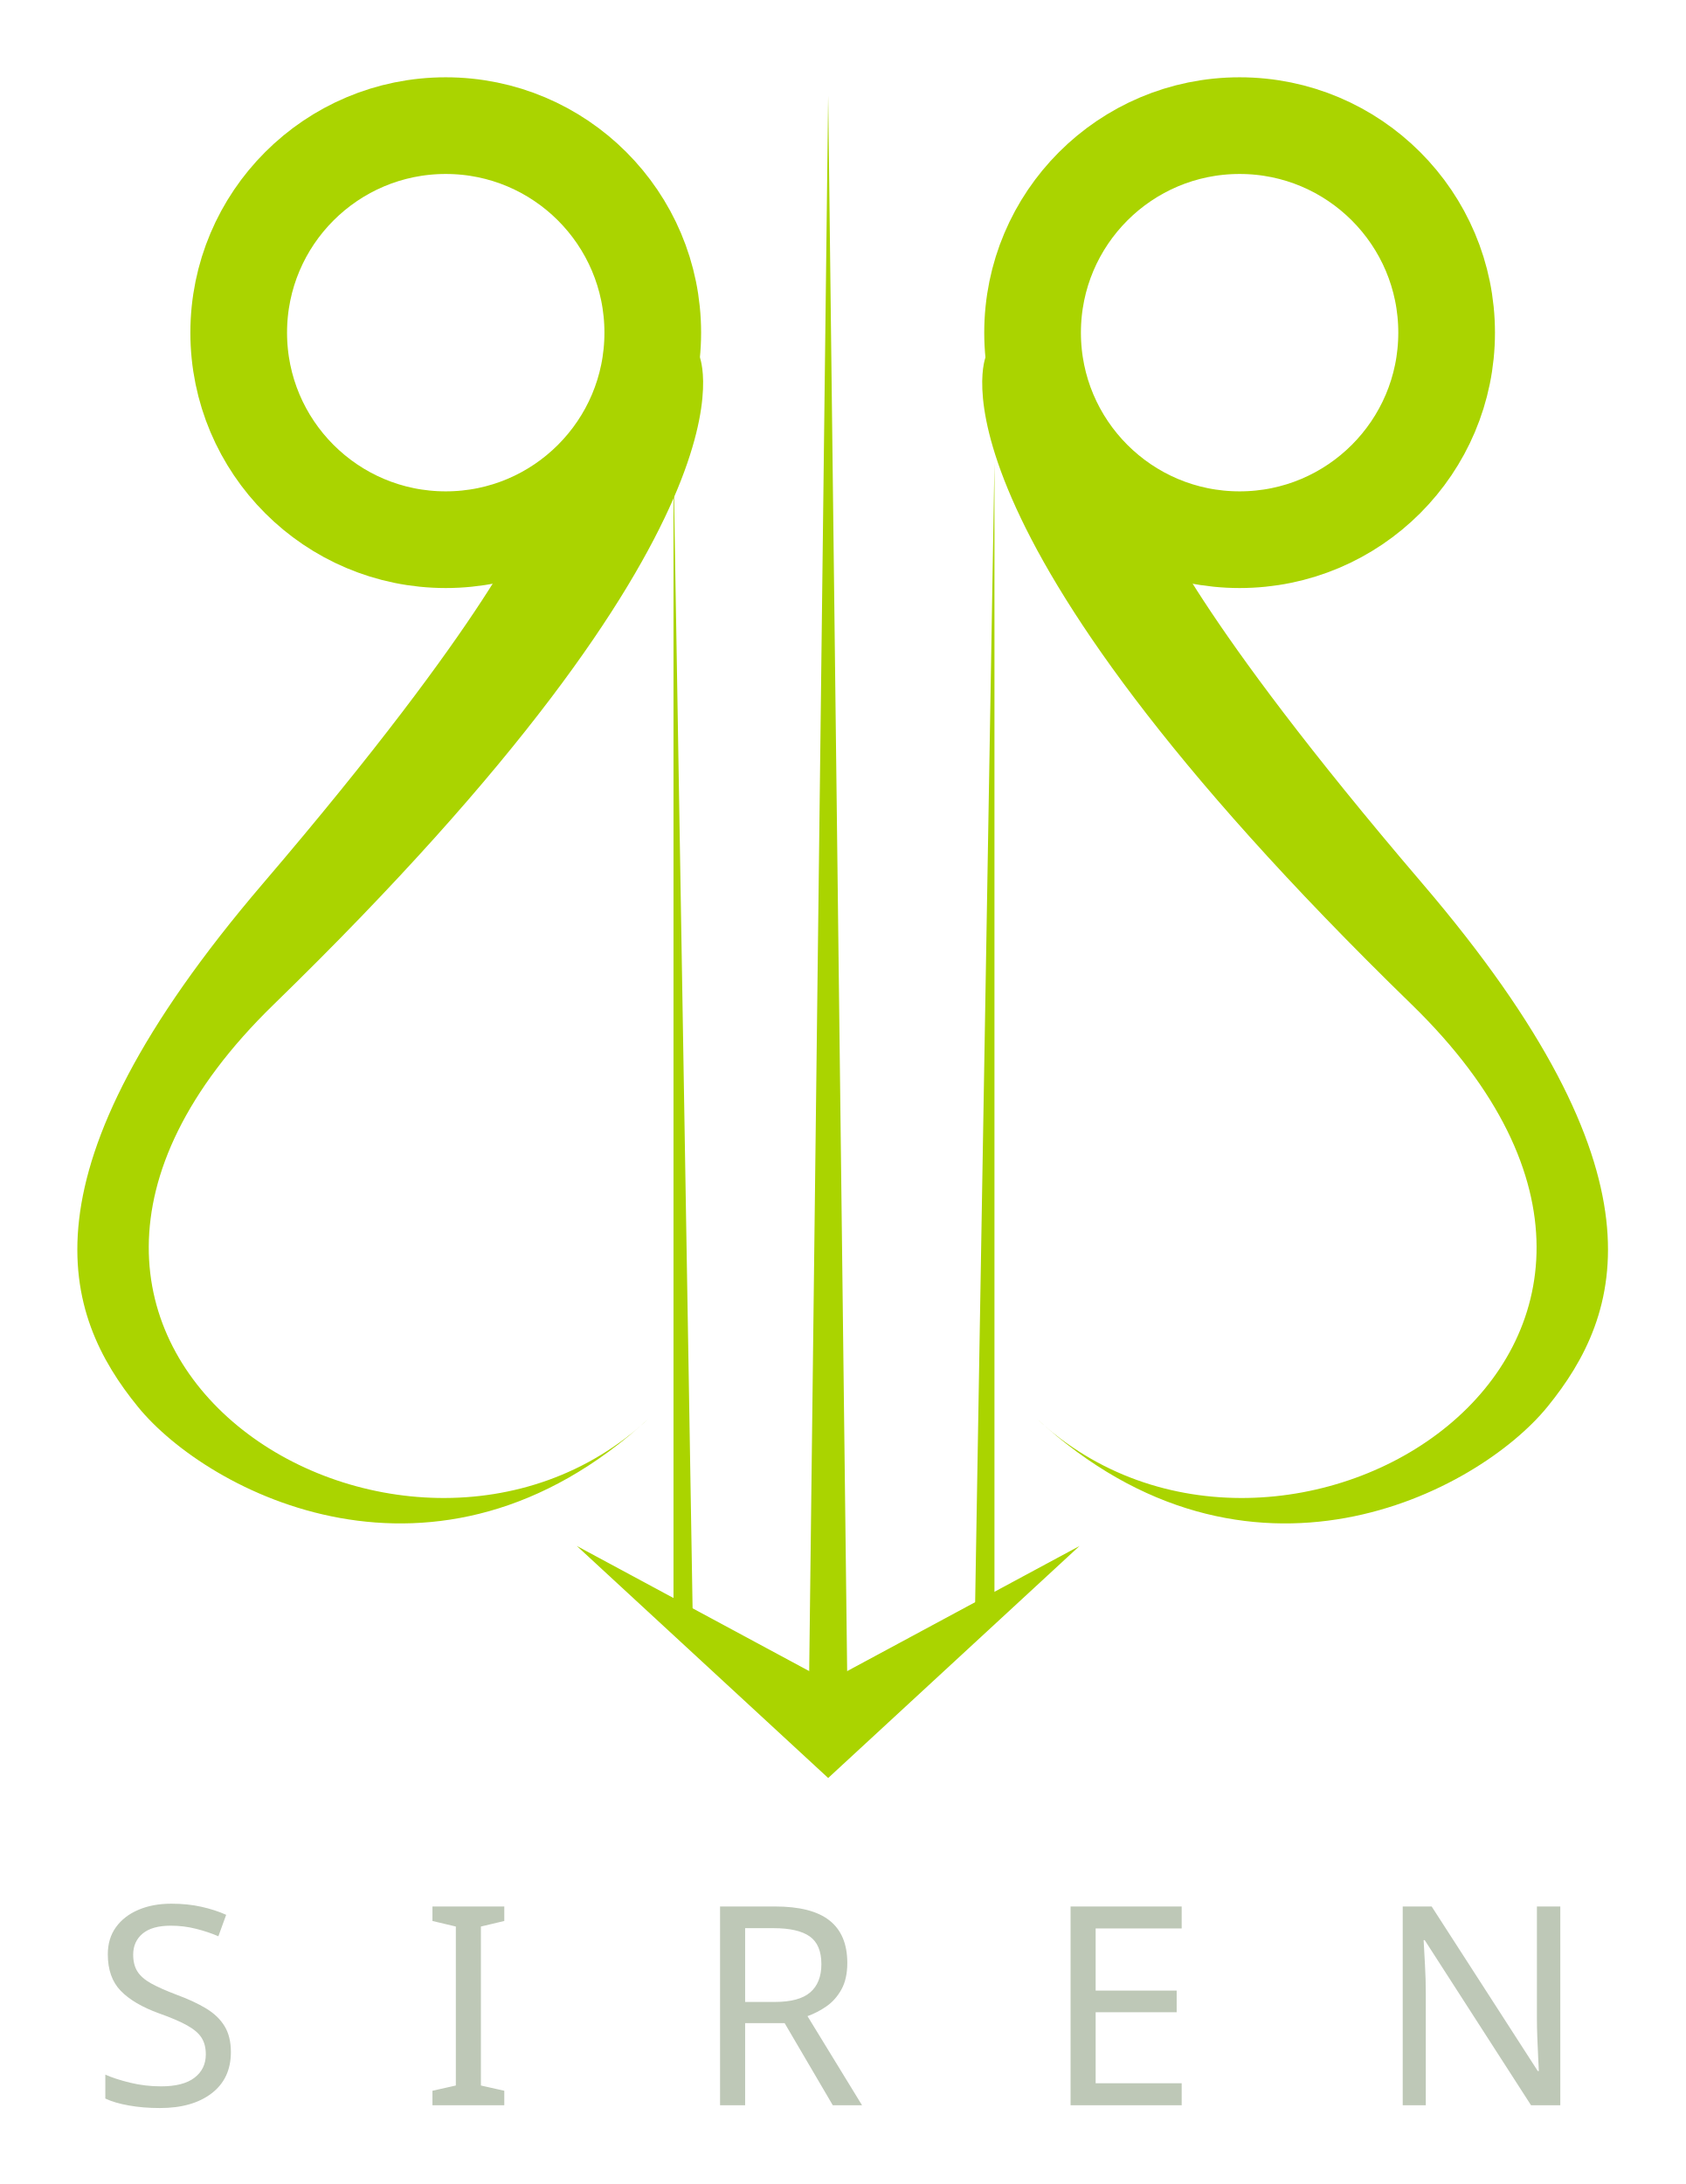
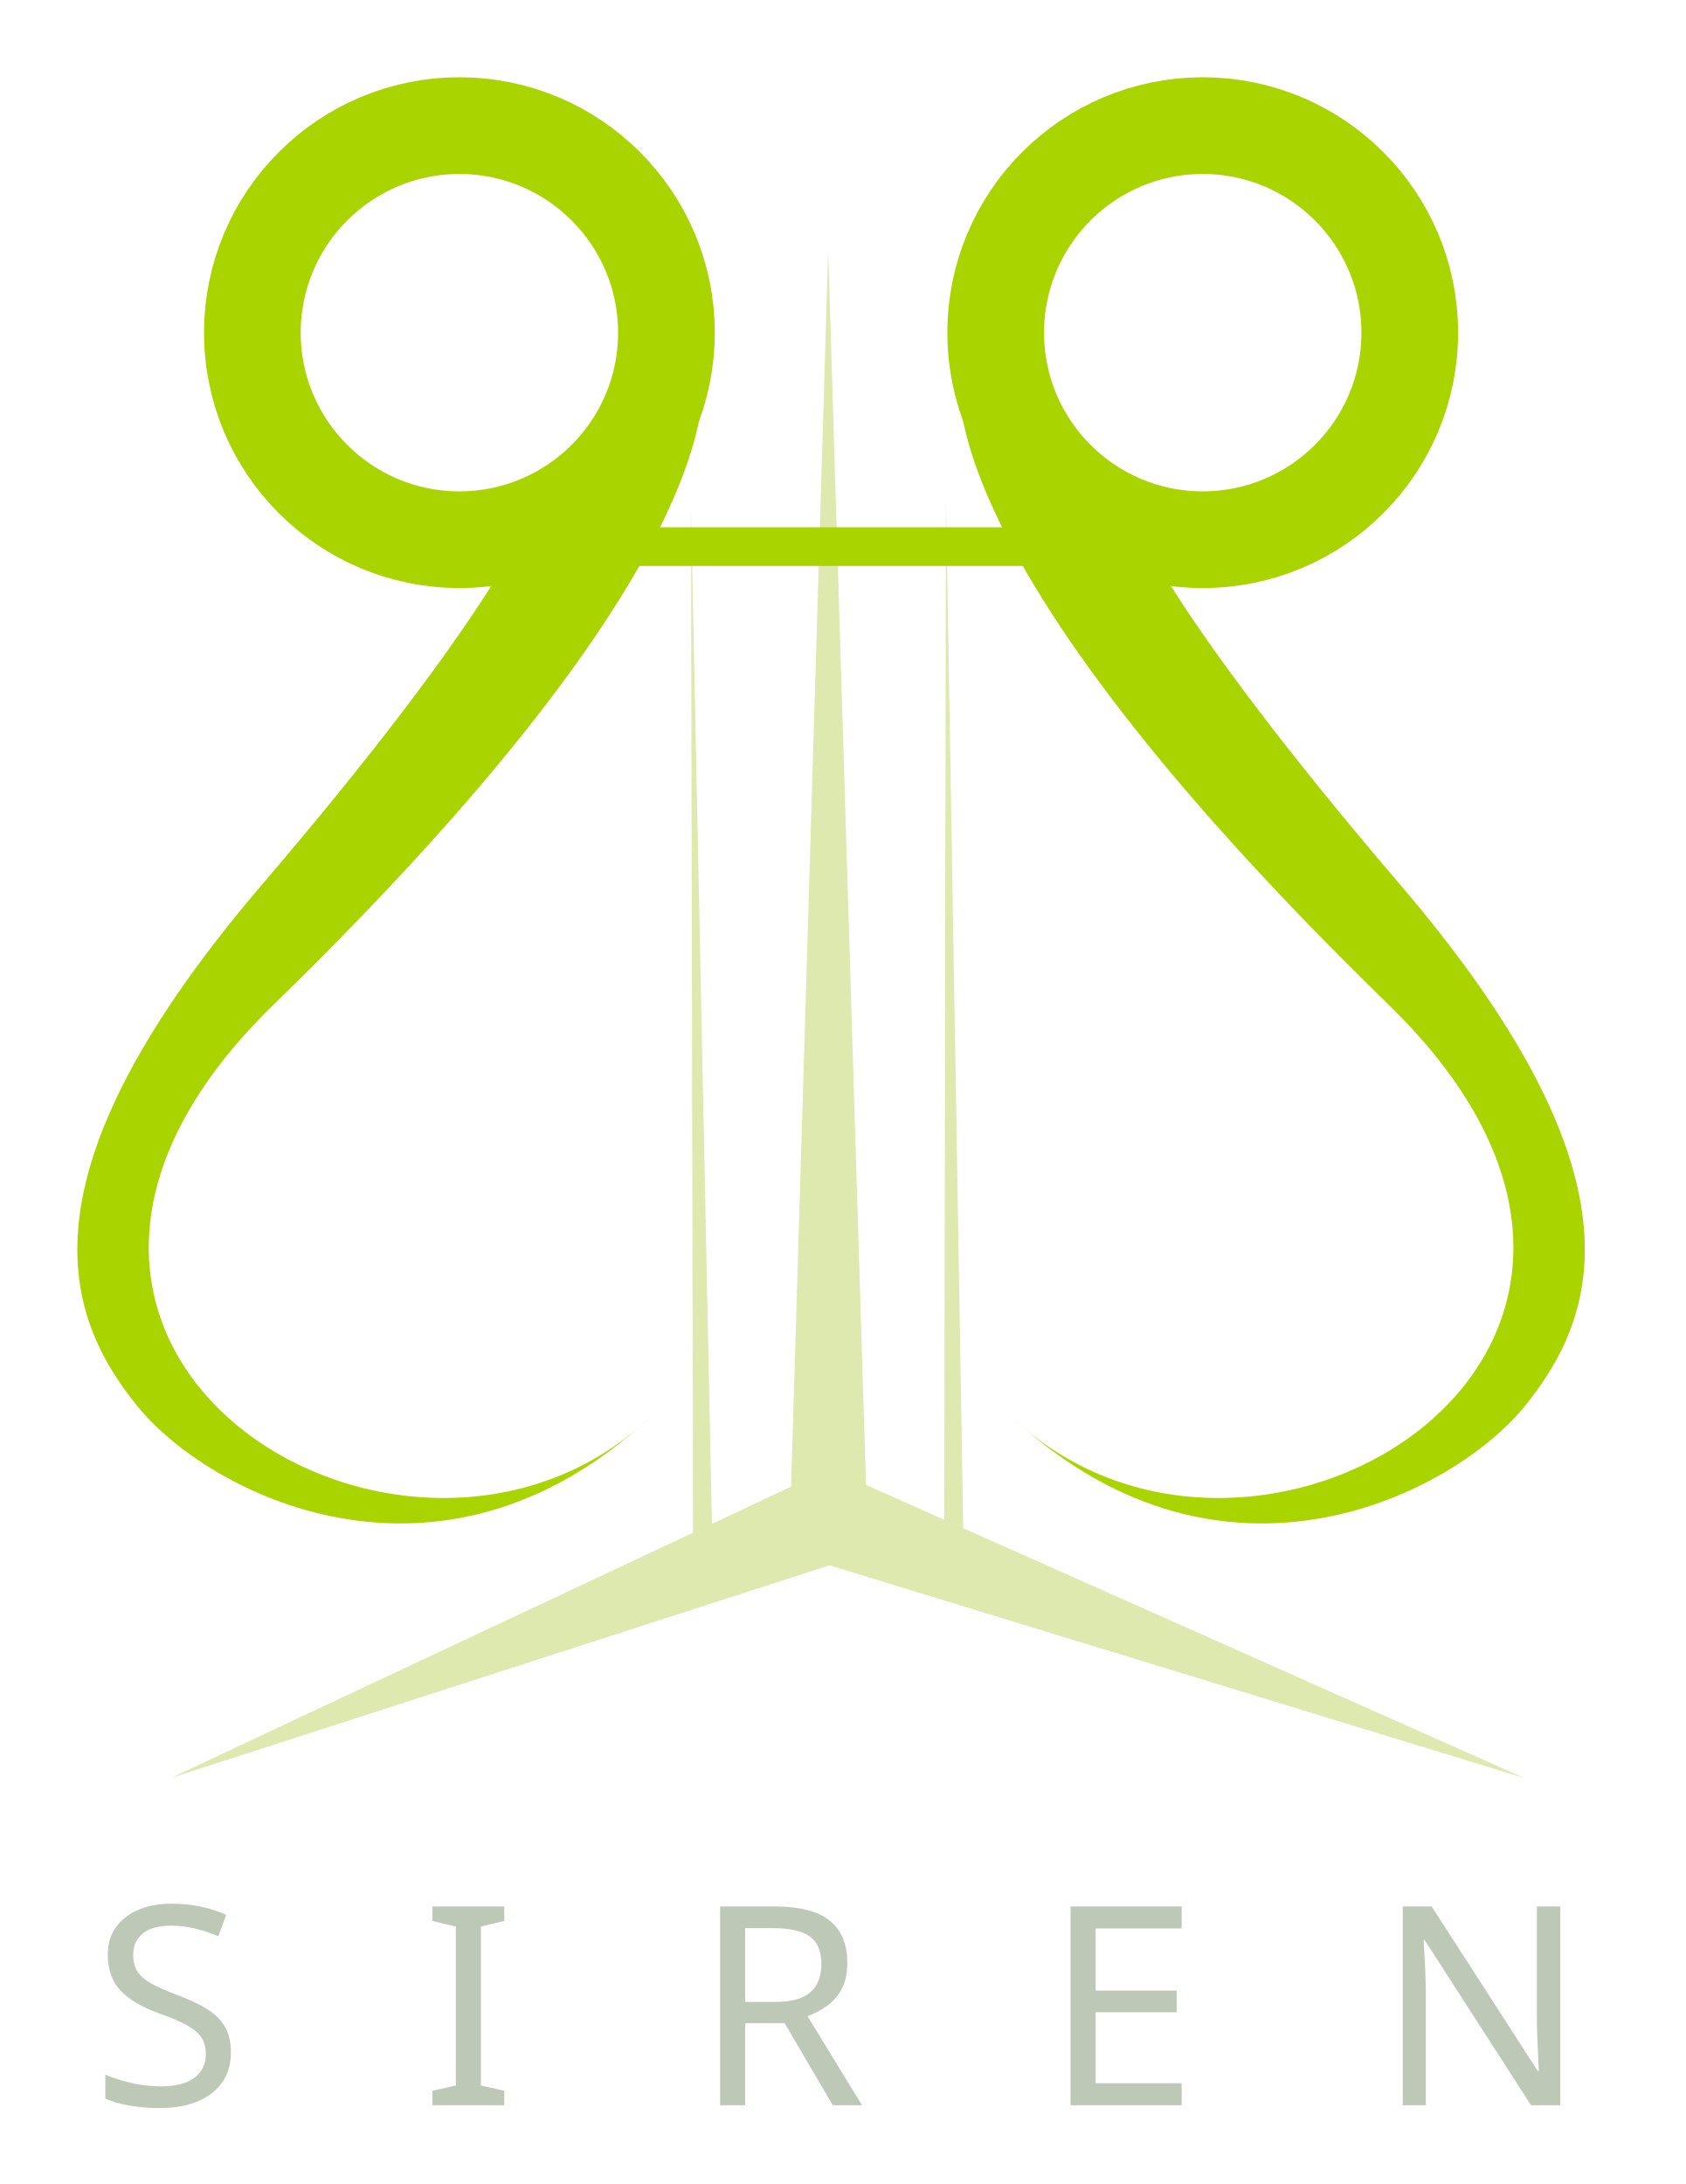
<svg xmlns="http://www.w3.org/2000/svg" width="435.833" height="564.771" id="svg2" version="1.1">
  <defs id="defs4">
    <marker style="overflow:visible" id="InfiniteLineStart" refX="0" refY="0" orient="auto">
      <g id="g4054" style="fill:#000000" transform="translate(-13,0)">
        <circle d="M 3.8,0 C 3.8,0.442 3.442,0.8 3,0.8 2.558,0.8 2.2,0.442 2.2,0 c 0,-0.442 0.358,-0.8 0.8,-0.8 0.442,0 0.8,0.358 0.8,0.8 z" id="circle4056" r="0.8" cy="0" cx="3" />
        <circle d="M 7.3,0 C 7.3,0.442 6.942,0.8 6.5,0.8 6.058,0.8 5.7,0.442 5.7,0 c 0,-0.442 0.358,-0.8 0.8,-0.8 0.442,0 0.8,0.358 0.8,0.8 z" id="circle4058" r="0.8" cy="0" cx="6.5" />
        <circle d="M 10.8,0 C 10.8,0.442 10.442,0.8 10,0.8 9.558,0.8 9.2,0.442 9.2,0 c 0,-0.442 0.358,-0.8 0.8,-0.8 0.442,0 0.8,0.358 0.8,0.8 z" id="circle4060" r="0.8" cy="0" cx="10" />
      </g>
    </marker>
    <marker style="overflow:visible" id="InfiniteLineEnd" refX="0" refY="0" orient="auto">
      <g id="g4045" style="fill:#000000">
        <circle id="circle4047" r="0.8" cy="0" cx="3" />
        <circle id="circle4049" r="0.8" cy="0" cx="6.5" />
        <circle id="circle4051" r="0.8" cy="0" cx="10" />
      </g>
    </marker>
  </defs>
  <g id="layer1" transform="translate(-35.8317,-572.5809)">
-     <path style="fill:#aad400;stroke:none" d="m 185,972.362 65,60 65,-60 -65,35 z" id="path3790" />
-     <g id="g4647">
-       <g transform="translate(20,-20)" id="g3780">
-         <path style="fill:none;stroke:#aad400;stroke-width:25;stroke-linecap:butt;stroke-linejoin:miter;stroke-miterlimit:4;stroke-opacity:1;stroke-dasharray:none" id="path2985" d="m 159.604,138.244 c 0,29.568 -23.97,53.538 -53.538,53.538 -29.568,0 -53.538,-23.97 -53.538,-53.538 0,-29.568 23.97,-53.538 53.538,-53.538 29.568,0 53.538,23.97 53.538,53.538 z" transform="matrix(-1,0,0,1,237.1664,540.3622)" />
-         <path style="fill:#aad400;stroke:none" d="m 196.699,684.667 c 0,0 18.855,42.22 -110.107,167.685 C -4.989,941.452 120.938,1018.017 183.567,959.428 128.739,1009.936 69.476,978.433 51.518,956.398 32.078,932.544 19.568,896.206 83.843,821.037 143.442,751.337 152.28,727.093 152.28,727.093 z" id="path2987" />
-       </g>
-       <g transform="matrix(-1,0,0,1,487.4962,-20)" id="g3784">
-         <path transform="matrix(-1,0,0,1,237.1664,540.3622)" d="m 159.604,138.244 c 0,29.568 -23.97,53.538 -53.538,53.538 -29.568,0 -53.538,-23.97 -53.538,-53.538 0,-29.568 23.97,-53.538 53.538,-53.538 29.568,0 53.538,23.97 53.538,53.538 z" id="path3786" style="fill:none;stroke:#aad400;stroke-width:25;stroke-linecap:butt;stroke-linejoin:miter;stroke-miterlimit:4;stroke-opacity:1;stroke-dasharray:none" />
-         <path id="path3788" d="m 196.699,684.667 c 0,0 18.855,42.22 -110.107,167.685 C -4.989,941.452 120.938,1018.017 183.567,959.428 128.739,1009.936 69.476,978.433 51.518,956.398 32.078,932.544 19.568,896.206 83.843,821.037 143.442,751.337 152.28,727.093 152.28,727.093 z" style="fill:#aad400;stroke:none" />
-       </g>
-       <path transform="translate(0,540.3622)" id="path4636" d="m 210,152 0,300 5,0 -5,-300 z" style="fill:#aad400;stroke:none" />
-       <path style="fill:#aad400;stroke:none" d="m 250,597.362 -5,415 10,0 z" id="path4638" />
-       <path id="path4640" d="m 293,692.362 -5,295 5,0 0,-295 z" style="fill:#aad400;stroke:none" />
-     </g>
+     <path style="fill:#dde9af;stroke:none" d="M 80,1032.362 250.332,952.362 430,1032.362 250.332,977.362 z" id="path3790" />
+     <path style="fill:none;stroke:#aad400;stroke-width:25;stroke-linecap:butt;stroke-linejoin:miter;stroke-miterlimit:4;stroke-opacity:1;stroke-dasharray:none" id="path2985" d="m 159.604,138.244 c 0,29.568 -23.97,53.538 -53.538,53.538 -29.568,0 -53.538,-23.97 -53.538,-53.538 0,-29.568 23.97,-53.538 53.538,-53.538 29.568,0 53.538,23.97 53.538,53.538 z" transform="matrix(-1,0,0,1,260.702,520.3622)" />
+     <path style="fill:#aad400;stroke:none" d="m 216.699,664.667 c 0,0 18.855,42.22 -110.107,167.685 C 15.011,921.452 140.938,998.017 203.567,939.428 148.739,989.936 89.476,958.433 71.518,936.398 52.078,912.544 39.568,876.206 103.843,801.037 c 59.599,-69.701 68.438,-93.944 68.438,-93.944 z" id="path2987" />
+     <path transform="translate(240.7943,520.3622)" d="m 159.604,138.244 c 0,29.568 -23.97,53.538 -53.538,53.538 -29.568,0 -53.538,-23.97 -53.538,-53.538 0,-29.568 23.97,-53.538 53.538,-53.538 29.568,0 53.538,23.97 53.538,53.538 z" id="path3786" style="fill:none;stroke:#aad400;stroke-width:25;stroke-linecap:butt;stroke-linejoin:miter;stroke-miterlimit:4;stroke-opacity:1;stroke-dasharray:none" />
+     <path id="path3788" d="m 284.797,664.667 c 0,0 -18.855,42.22 110.107,167.685 91.582,89.1 -34.345,165.665 -96.975,107.076 54.829,50.508 114.092,19.005 132.05,-3.03 19.44,-23.854 31.95,-60.191 -32.325,-135.36 -59.599,-69.701 -68.438,-93.944 -68.438,-93.944 z" style="fill:#aad400;stroke:none" />
+     <path style="fill:#dde9af;stroke:none" d="m 214.515,703.596 0.538,268.766 5,0 z" id="path4636" />
+     <path id="path4638" d="m 250,637.362 -9.897,330 20,0 z" style="fill:#dde9af;stroke:none" />
+     <path style="fill:#dde9af;stroke:none" d="M 280.462,701.869 280,972.362 l 5,0 z" id="path4640" />
+     <rect style="fill:#aad400;stroke:none" id="rect4229" width="143.442" height="10" x="177.334" y="708.93" />
  </g>
  <g id="layer2" transform="translate(-35.8317,-32.21875)">
    <text xml:space="preserve" style="font-size:40px;font-style:normal;font-weight:normal;line-height:125%;letter-spacing:0px;word-spacing:0px;fill:#bec8b7;fill-opacity:1;stroke:none;font-family:Sans" x="59.399" y="576.629" id="text4643">
      <tspan id="tspan4645" x="59.399" y="576.629" style="font-size:72px;font-style:normal;font-variant:normal;font-weight:100;font-stretch:normal;text-align:start;line-height:125%;letter-spacing:45.86px;writing-mode:lr-tb;text-anchor:start;fill:#bec8b7;font-family:Raleway;-inkscape-font-specification:Raleway Thin" dx="0">SIREN</tspan>
    </text>
  </g>
</svg>
